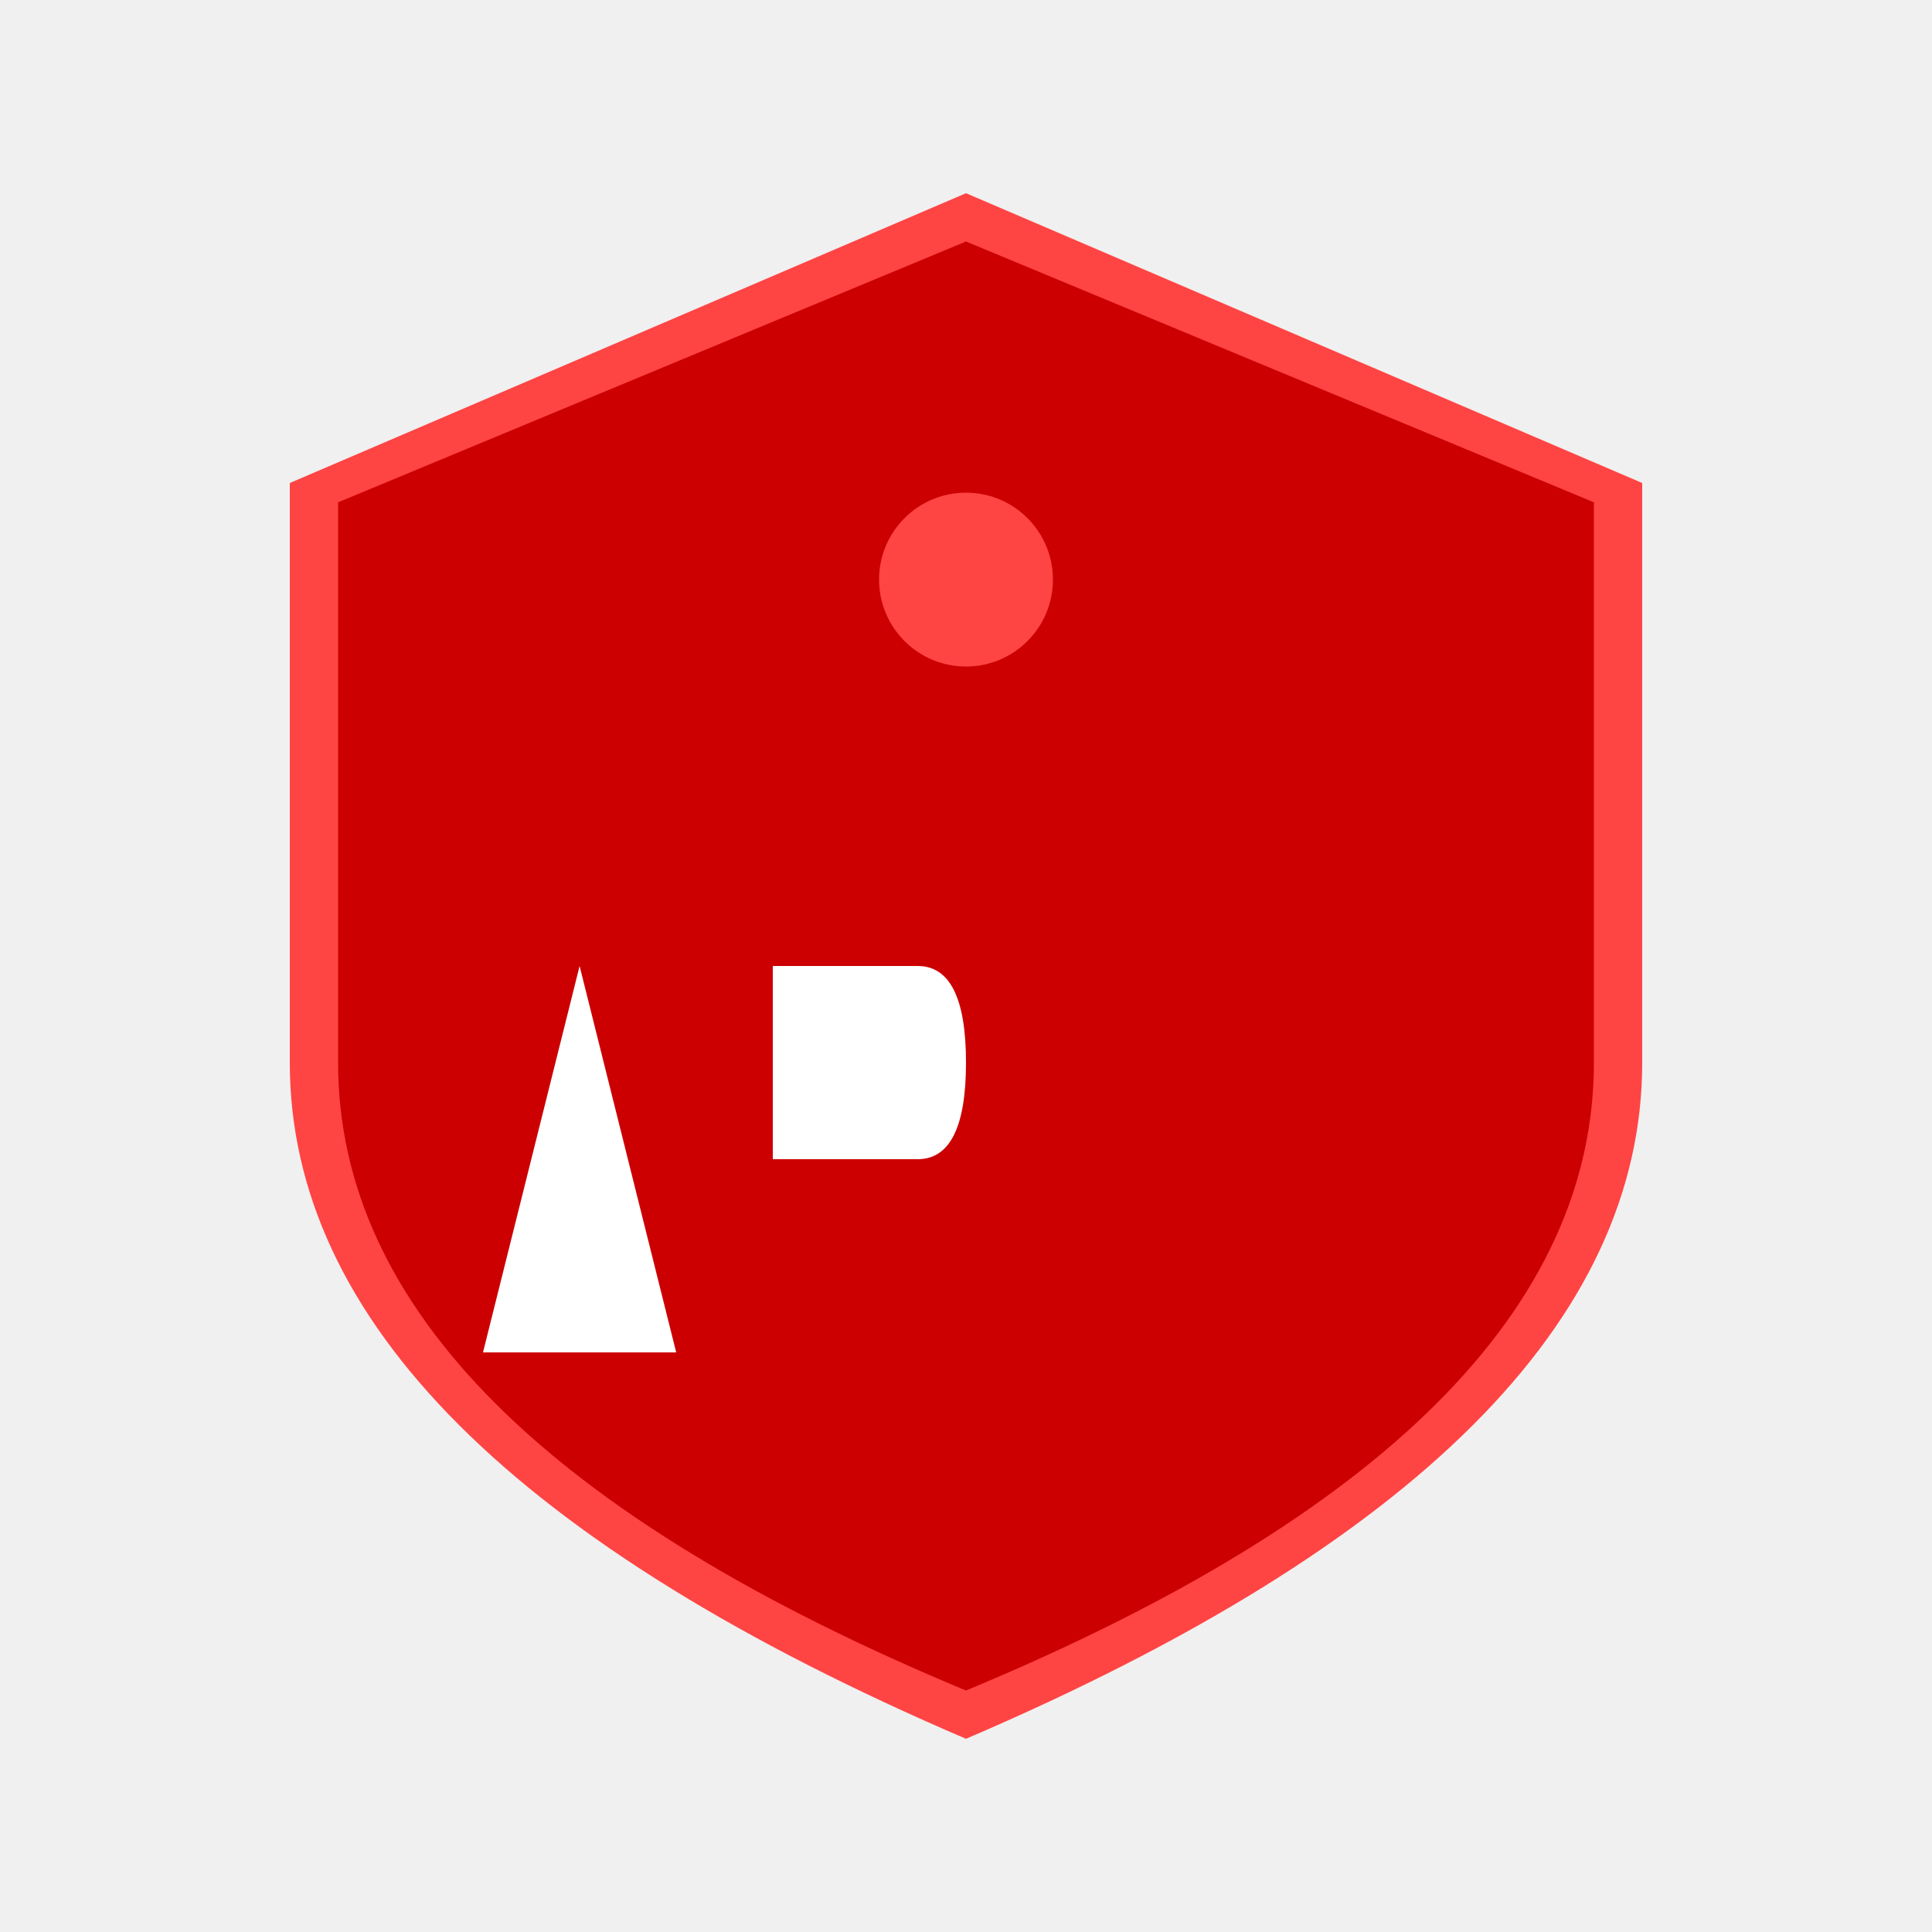
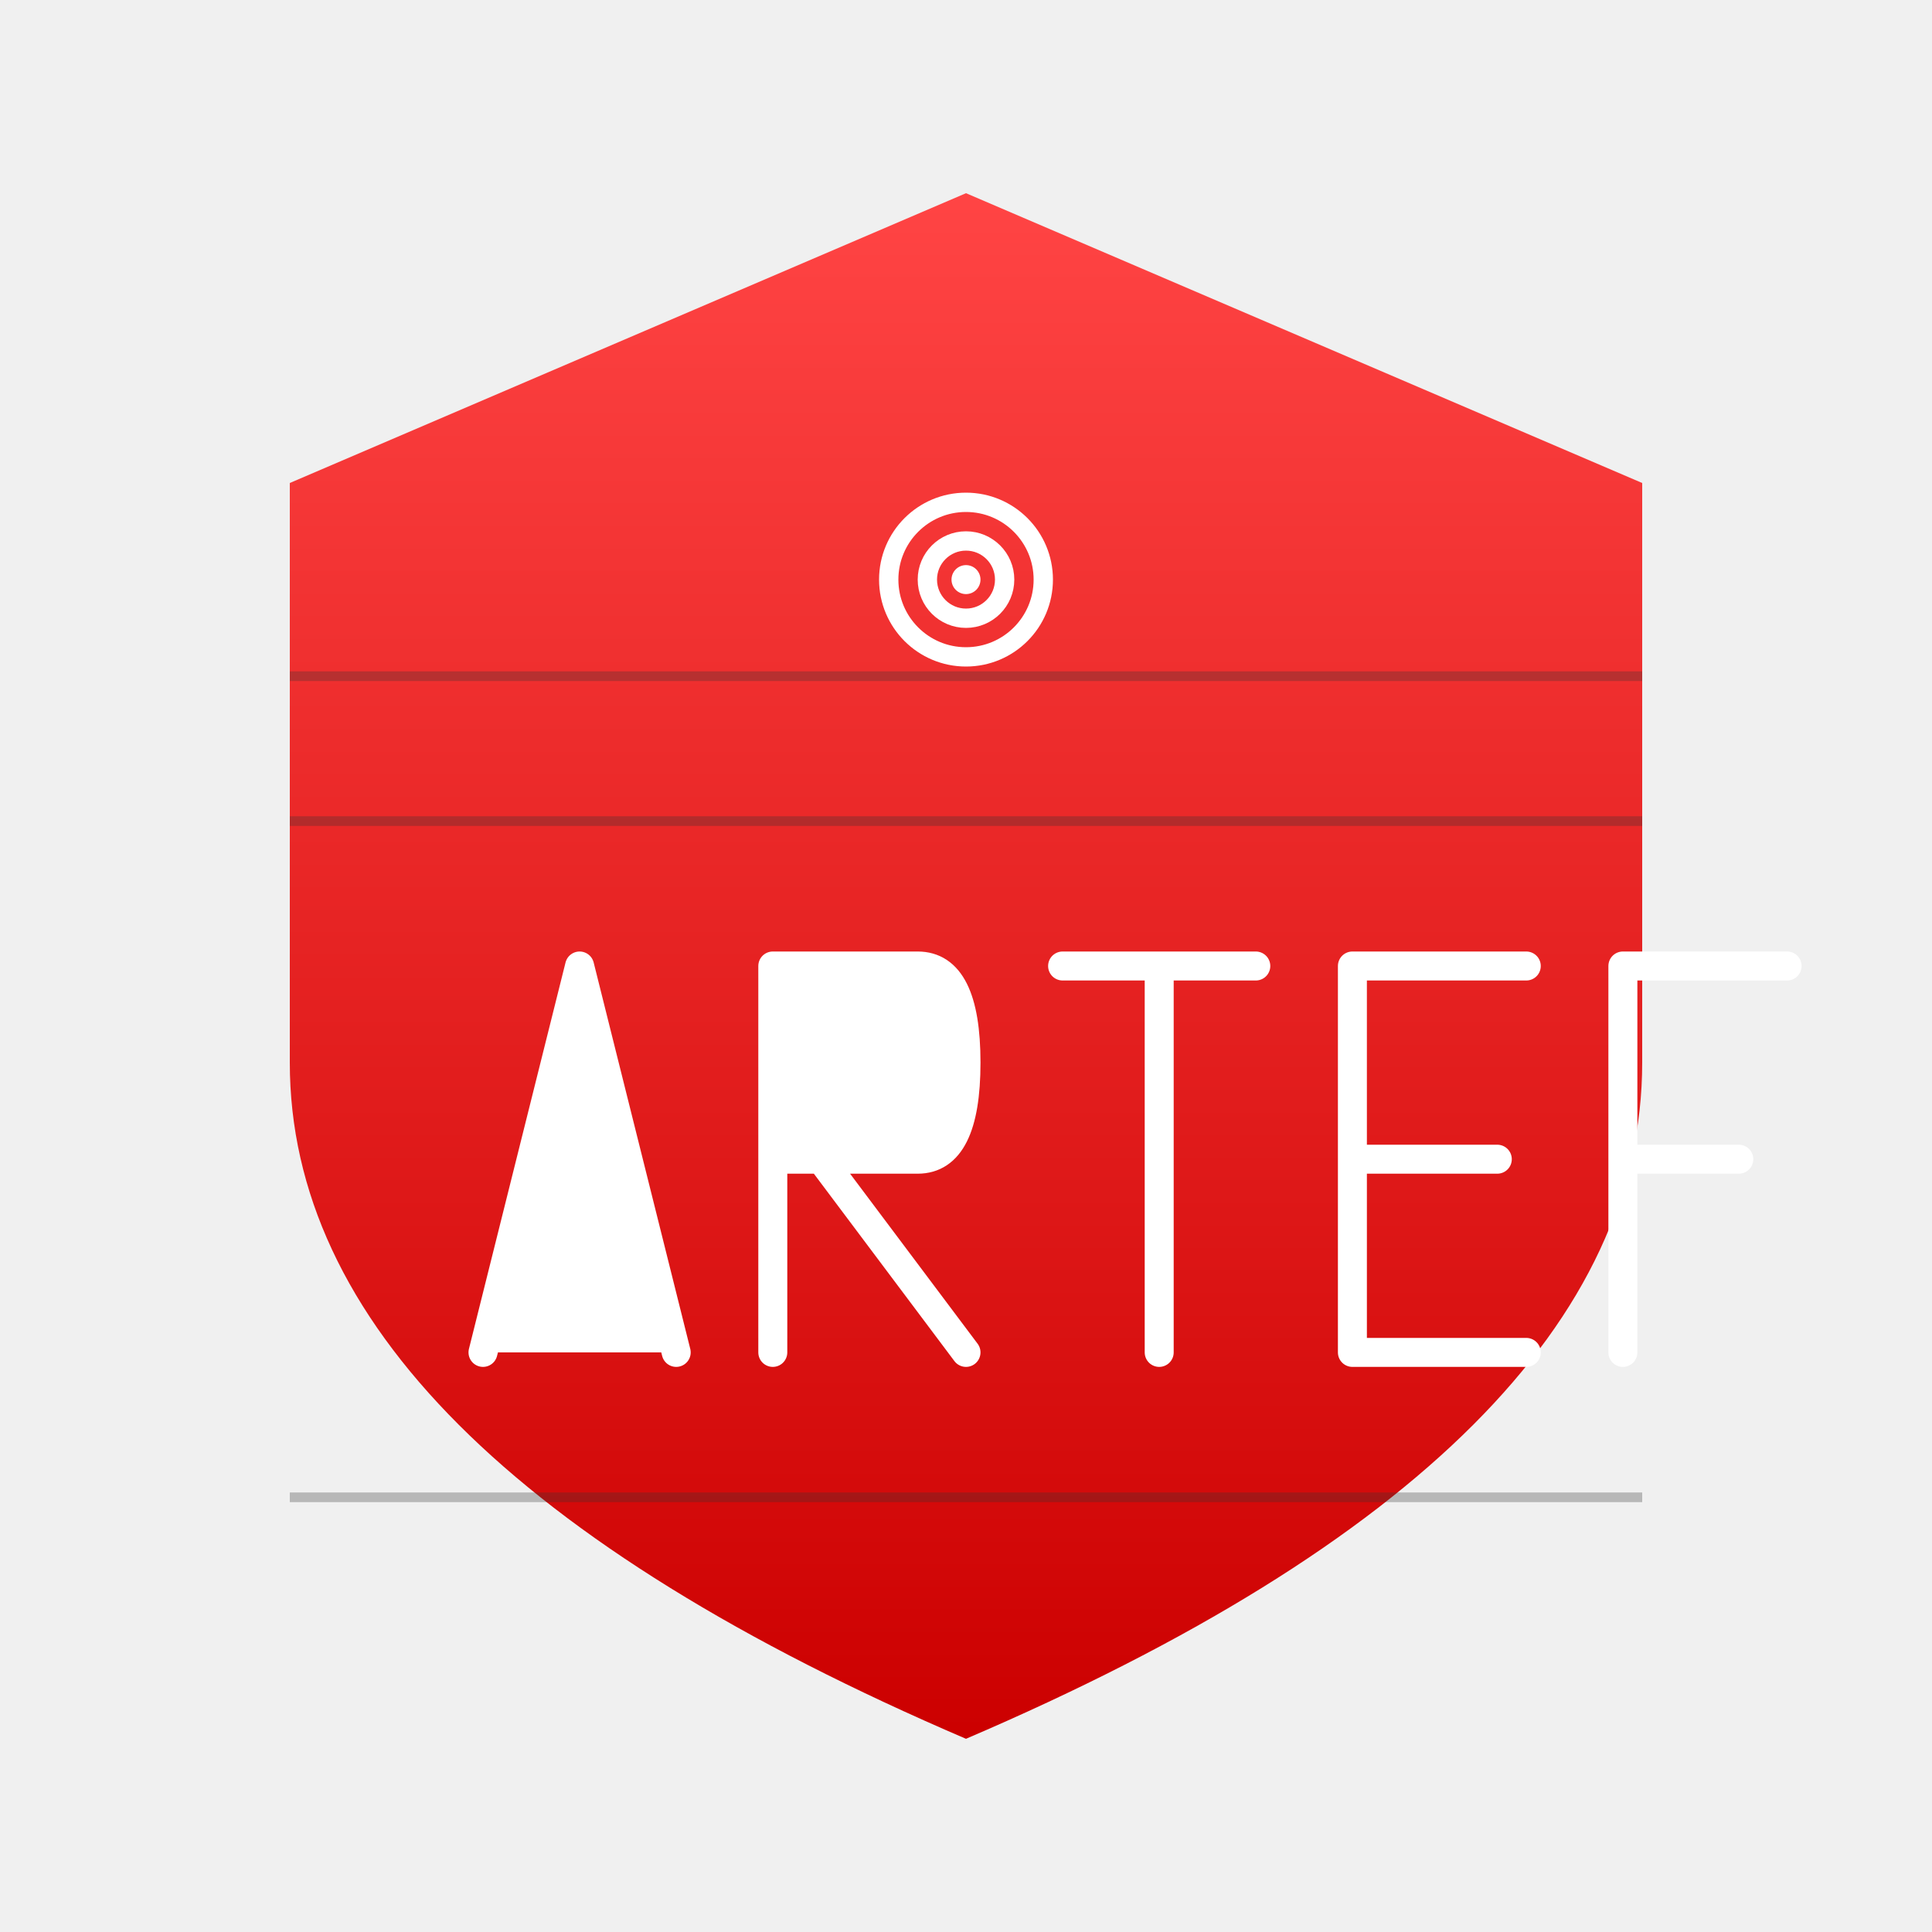
- <svg xmlns="http://www.w3.org/2000/svg" version="1.1" viewBox="0 0 200 200" xml:space="preserve">
-   <style type="text/css">
-     .st0{fill:#FF4444;}
-     .st1{fill:#CC0000;}
-     .st2{fill:#FFFFFF;}
-     .st3{fill:#333333;}
- </style>
-   <path class="st0" d="M100,20 L170,50 L170,110 Q170,150 100,180 Q30,150 30,110 L30,50 Z" />
-   <path class="st1" d="M100,25 L165,52 L165,110 Q165,148 100,175 Q35,148 35,110 L35,52 Z" />
-   <g class="st2">
+ <svg xmlns="http://www.w3.org/2000/svg" version="1.1" viewBox="0 0 200 200">
+   <defs>
+     <linearGradient id="shieldGrad" x1="0%" y1="0%" x2="0%" y2="100%">
+       <stop offset="0%" style="stop-color:#FF4444;stop-opacity:1" />
+       <stop offset="100%" style="stop-color:#CC0000;stop-opacity:1" />
+     </linearGradient>
+   </defs>
+   <path fill="url(#shieldGrad)" d="M100,20 L170,50 L170,110 Q170,150 100,180 Q30,150 30,110 L30,50 Z" />
+   <g fill="#FFFFFF" stroke="#FFFFFF" stroke-width="3" stroke-linecap="round" stroke-linejoin="round">
    <path d="M50,140 L60,100 L70,140 M53,130 L67,130" />
    <path d="M80,100 L80,140 M80,100 L95,100 Q100,100 100,110 Q100,120 95,120 L80,120 M85,120 L100,140" />
    <path d="M110,100 L130,100 M120,100 L120,140" />
    <path d="M140,100 L140,140 M140,100 L158,100 M140,120 L155,120 M140,140 L158,140" />
    <path d="M168,100 L168,140 M168,100 L185,100 M168,120 L180,120" />
  </g>
-   <g class="st3" opacity="0.3">
-     <line x1="30" y1="70" x2="170" y2="70" stroke-width="2" />
-     <line x1="30" y1="85" x2="170" y2="85" stroke-width="2" />
-     <line x1="30" y1="155" x2="170" y2="155" stroke-width="2" />
+   <g stroke="#333333" stroke-width="1" opacity="0.3">
+     <line x1="30" y1="70" x2="170" y2="70" />
+     <line x1="30" y1="85" x2="170" y2="85" />
+     <line x1="30" y1="155" x2="170" y2="155" />
  </g>
-   <circle class="st0" cx="100" cy="60" r="8" fill="none" stroke="#FF4444" stroke-width="2" />
-   <circle class="st0" cx="100" cy="60" r="4" fill="none" stroke="#FF4444" stroke-width="2" />
-   <circle class="st0" cx="100" cy="60" r="1.5" fill="#FF4444" />
+   <g fill="none" stroke="#FFFFFF" stroke-width="2">
+     <circle cx="100" cy="60" r="8" />
+     <circle cx="100" cy="60" r="4" />
+   </g>
+   <circle cx="100" cy="60" r="1.5" fill="#FFFFFF" />
</svg>
